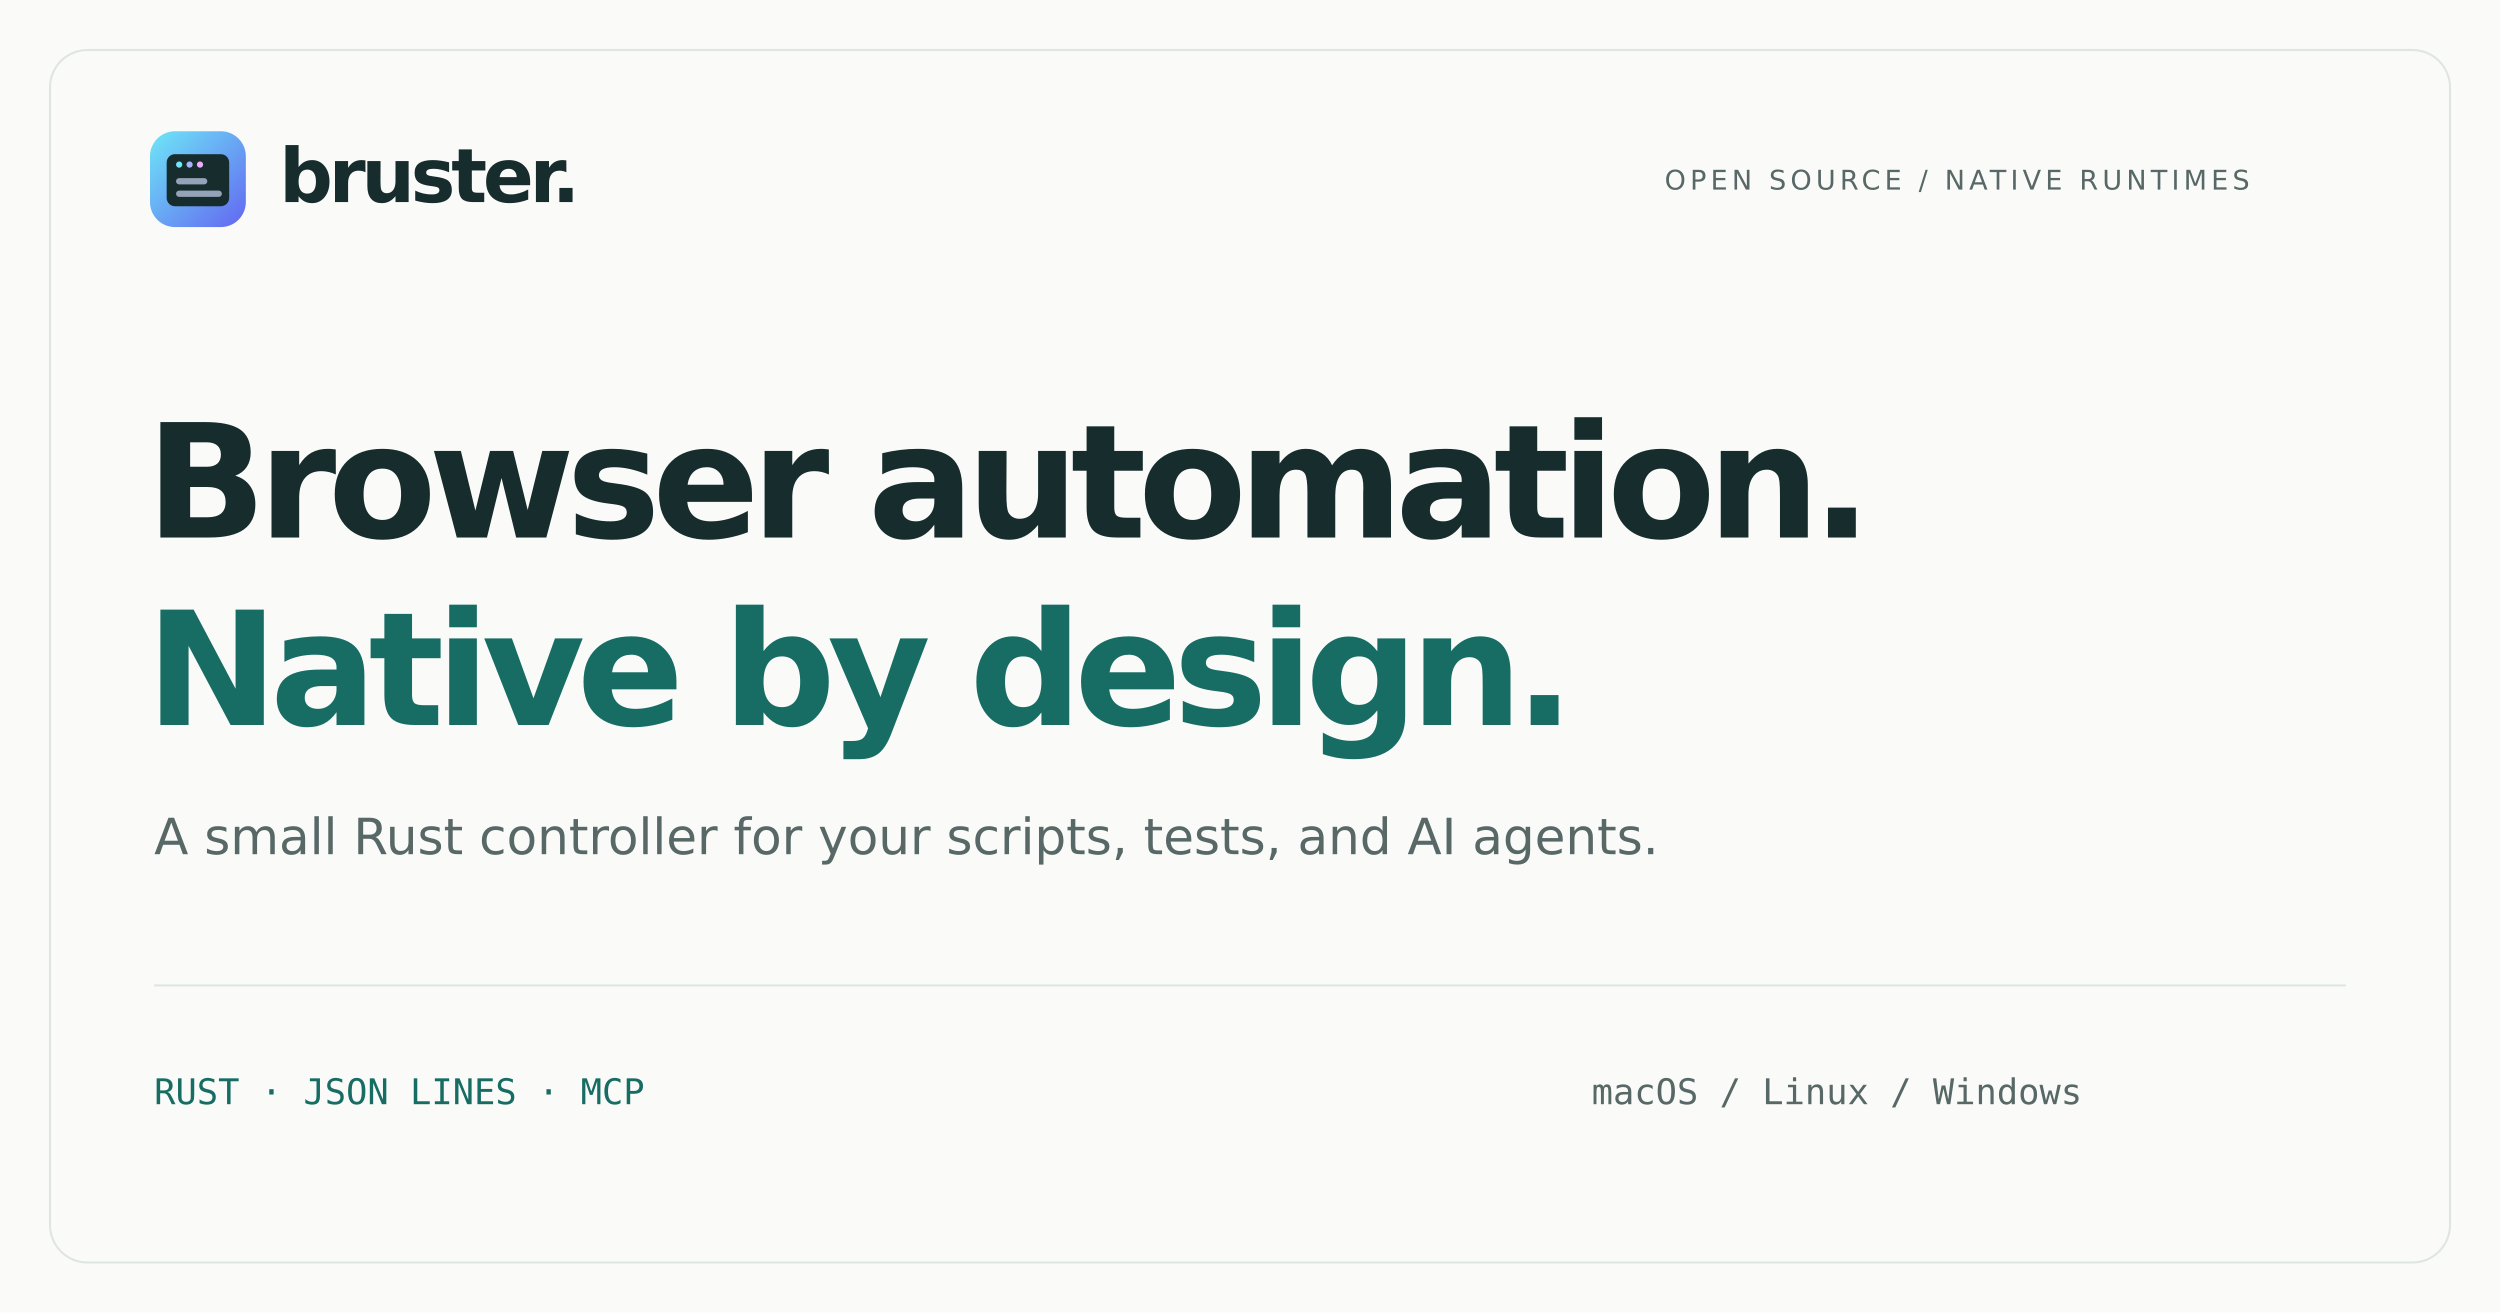
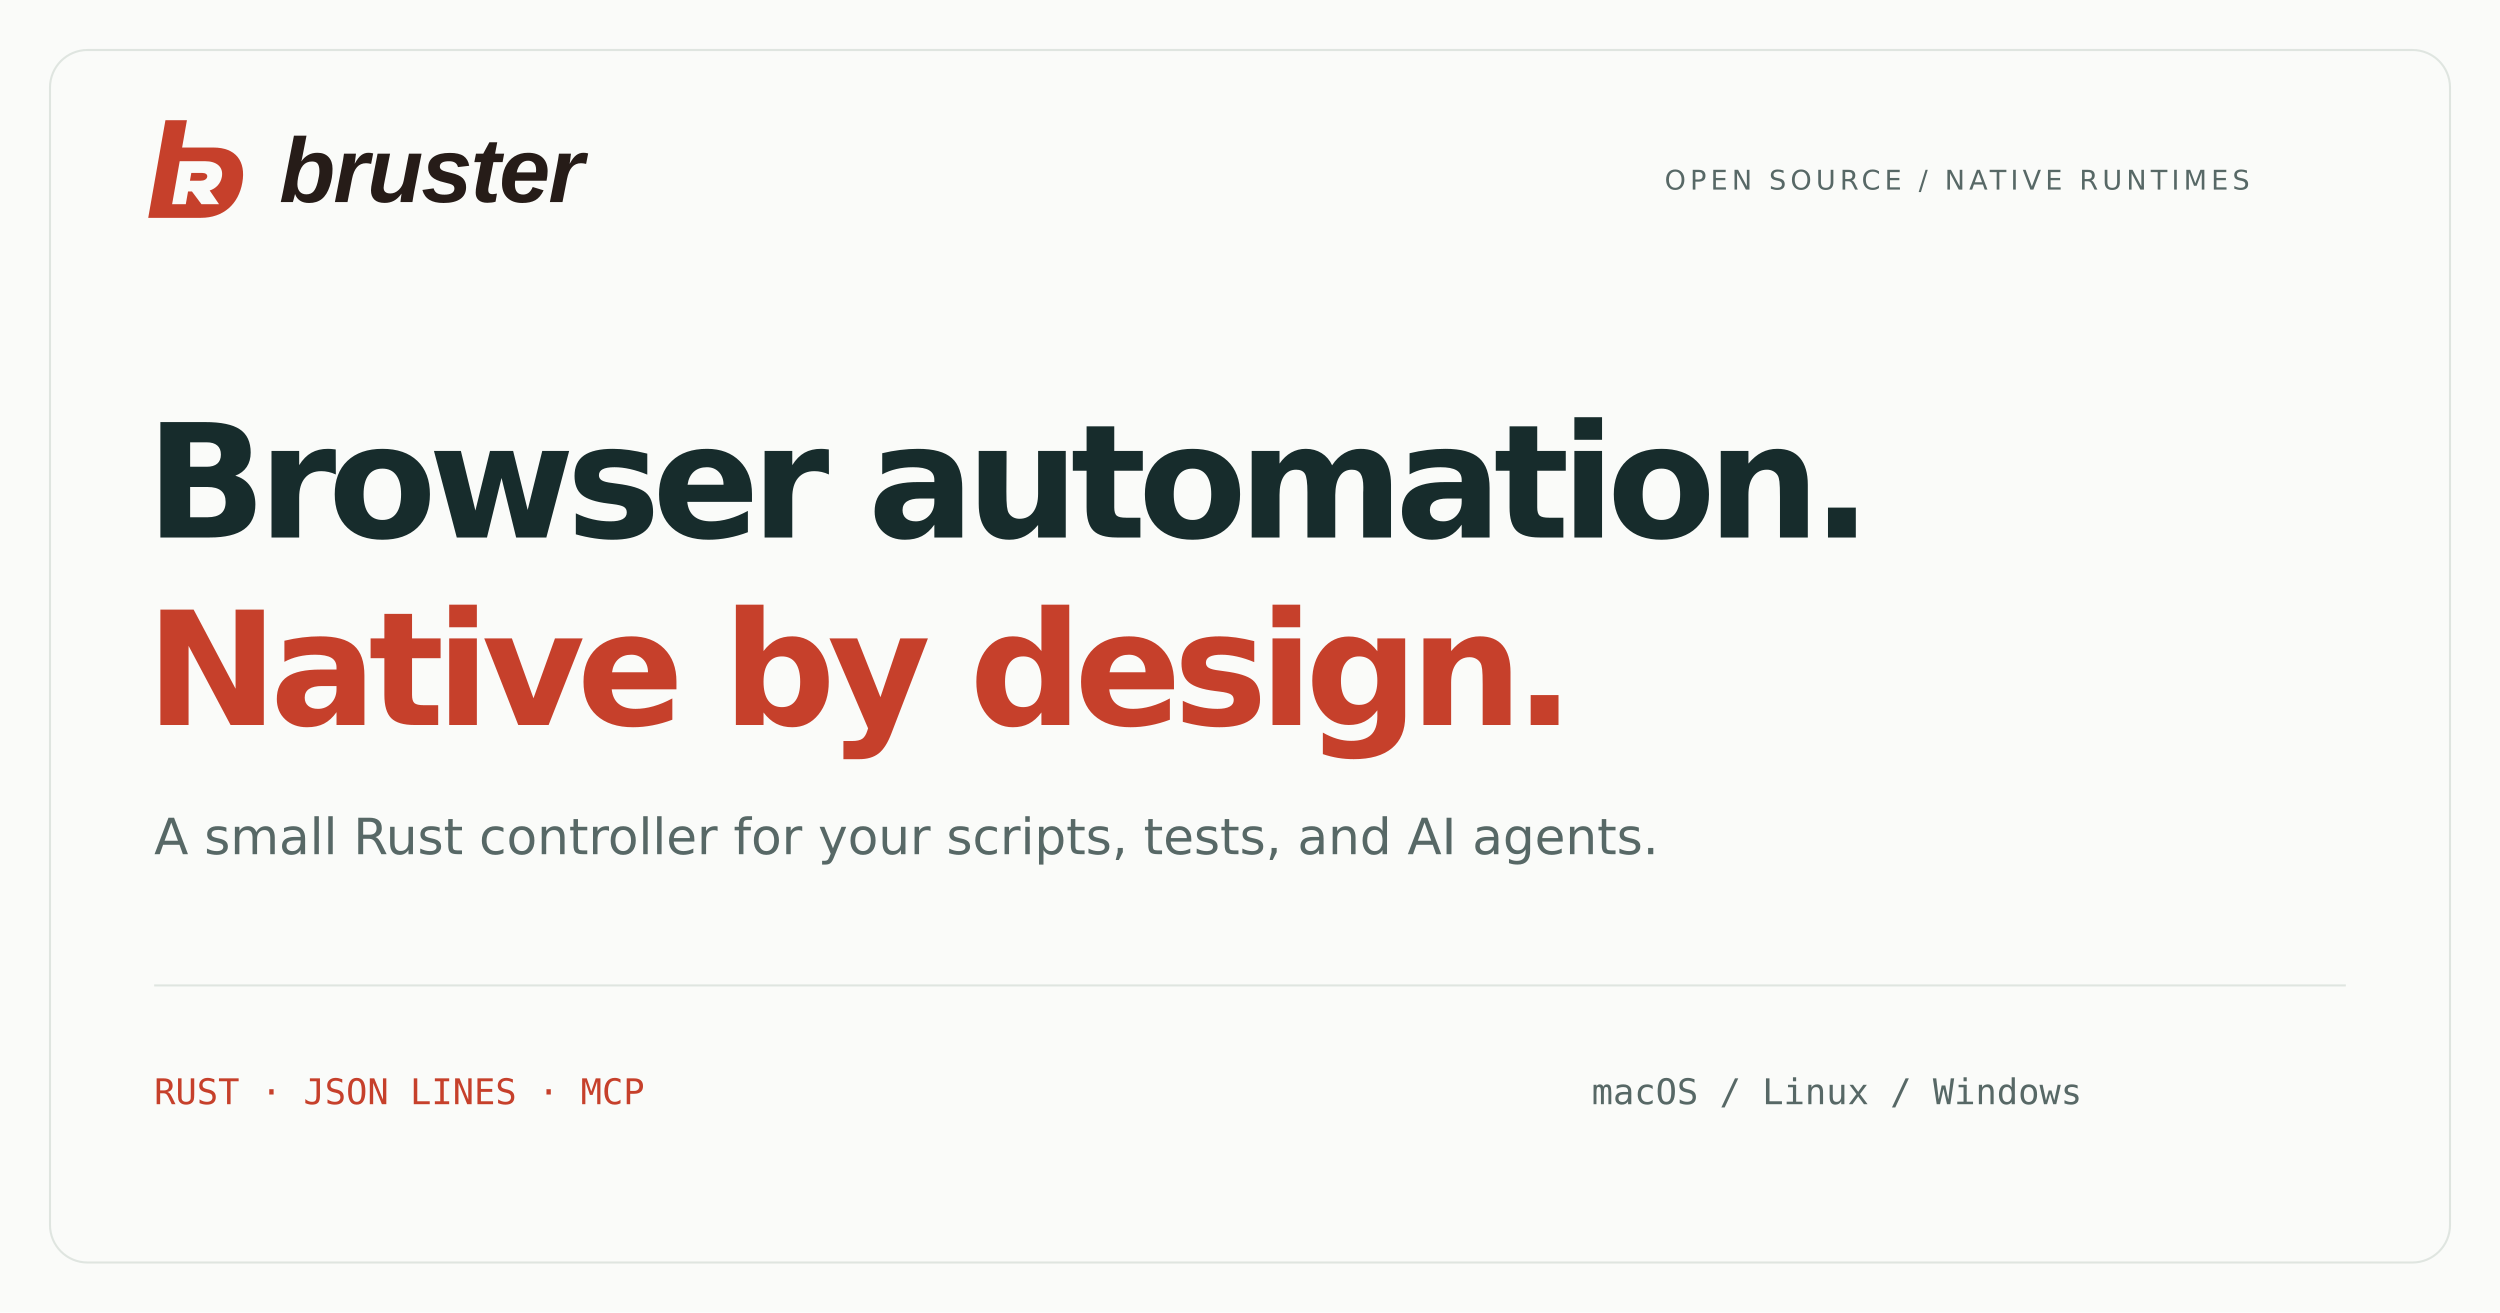
<svg xmlns="http://www.w3.org/2000/svg" width="1200" height="630" viewBox="0 0 1200 630">
-   <defs>
-     <linearGradient id="tile" x2="1" y2="1">
-       <stop stop-color="#6ee7f7" />
-       <stop offset="1" stop-color="#6366f1" />
-     </linearGradient>
-   </defs>
  <rect width="1200" height="630" fill="#fafbf9" />
  <rect x="24" y="24" width="1152" height="582" rx="18" fill="none" stroke="#dfe5e0" />
-   <g transform="translate(72 63)">
-     <rect width="46" height="46" rx="12" fill="url(#tile)" />
-     <rect x="8" y="11" width="30" height="25" rx="4" fill="#172c2c" />
-     <circle cx="14" cy="16" r="1.5" fill="#6ee7f7" />
-     <circle cx="19" cy="16" r="1.5" fill="#a5b4fc" />
-     <circle cx="24" cy="16" r="1.5" fill="#f0abfc" />
-     <path d="M14 24h12m-12 6h19" stroke="#94a3b8" stroke-width="3" stroke-linecap="round" />
+   <g transform="translate(64 53) scale(.234375)">
+     <g transform="matrix(1 0 -.1763 1 30 -4)">
+       <path fill="#c6402b" fill-rule="evenodd" d="M40 24H84V80H148C194 80 220 108 220 152C220 196 194 224 148 224H40ZM84 108H136C160 108 176 120 176 140C176 154 168 164 156 168L180 196H144L120 170H112V196H84ZM112 132V148H134C141 148 146 145 146 140C146 135 141 132 134 132Z" />
+     </g>
  </g>
+   <text x="134" y="97" fill="#261c18" font-family="Liberation Sans, Arial, sans-serif" font-size="44" font-weight="700" font-style="italic" letter-spacing="-.88">bruster</text>
  <g font-family="DejaVu Sans, sans-serif">
-     <text x="134" y="97" fill="#172c2c" font-size="36" font-weight="bold" letter-spacing="-2">bruster.</text>
    <text x="799" y="91" fill="#576866" font-size="13" letter-spacing="2">OPEN SOURCE / NATIVE RUNTIMES</text>
    <text x="70" y="258" fill="#172c2c" font-size="76" font-weight="bold" letter-spacing="-4">Browser automation.</text>
-     <text x="70" y="348" fill="#176d63" font-size="76" font-weight="bold" letter-spacing="-4">Native by design.</text>
+     <text x="70" y="348" fill="#c6402b" font-size="76" font-weight="bold" letter-spacing="-4">Native by design.</text>
    <text x="74" y="410" fill="#576866" font-size="24">A small Rust controller for your scripts, tests, and AI agents.</text>
  </g>
  <path d="M74 473h1052" stroke="#dfe5e0" />
  <g font-family="DejaVu Sans Mono, monospace" font-size="17">
-     <text x="74" y="530" fill="#176d63">RUST  ·  JSON LINES  ·  MCP</text>
+     <text x="74" y="530" fill="#c6402b">RUST  ·  JSON LINES  ·  MCP</text>
    <text x="764" y="530" fill="#576866">macOS / Linux / Windows</text>
  </g>
</svg>
